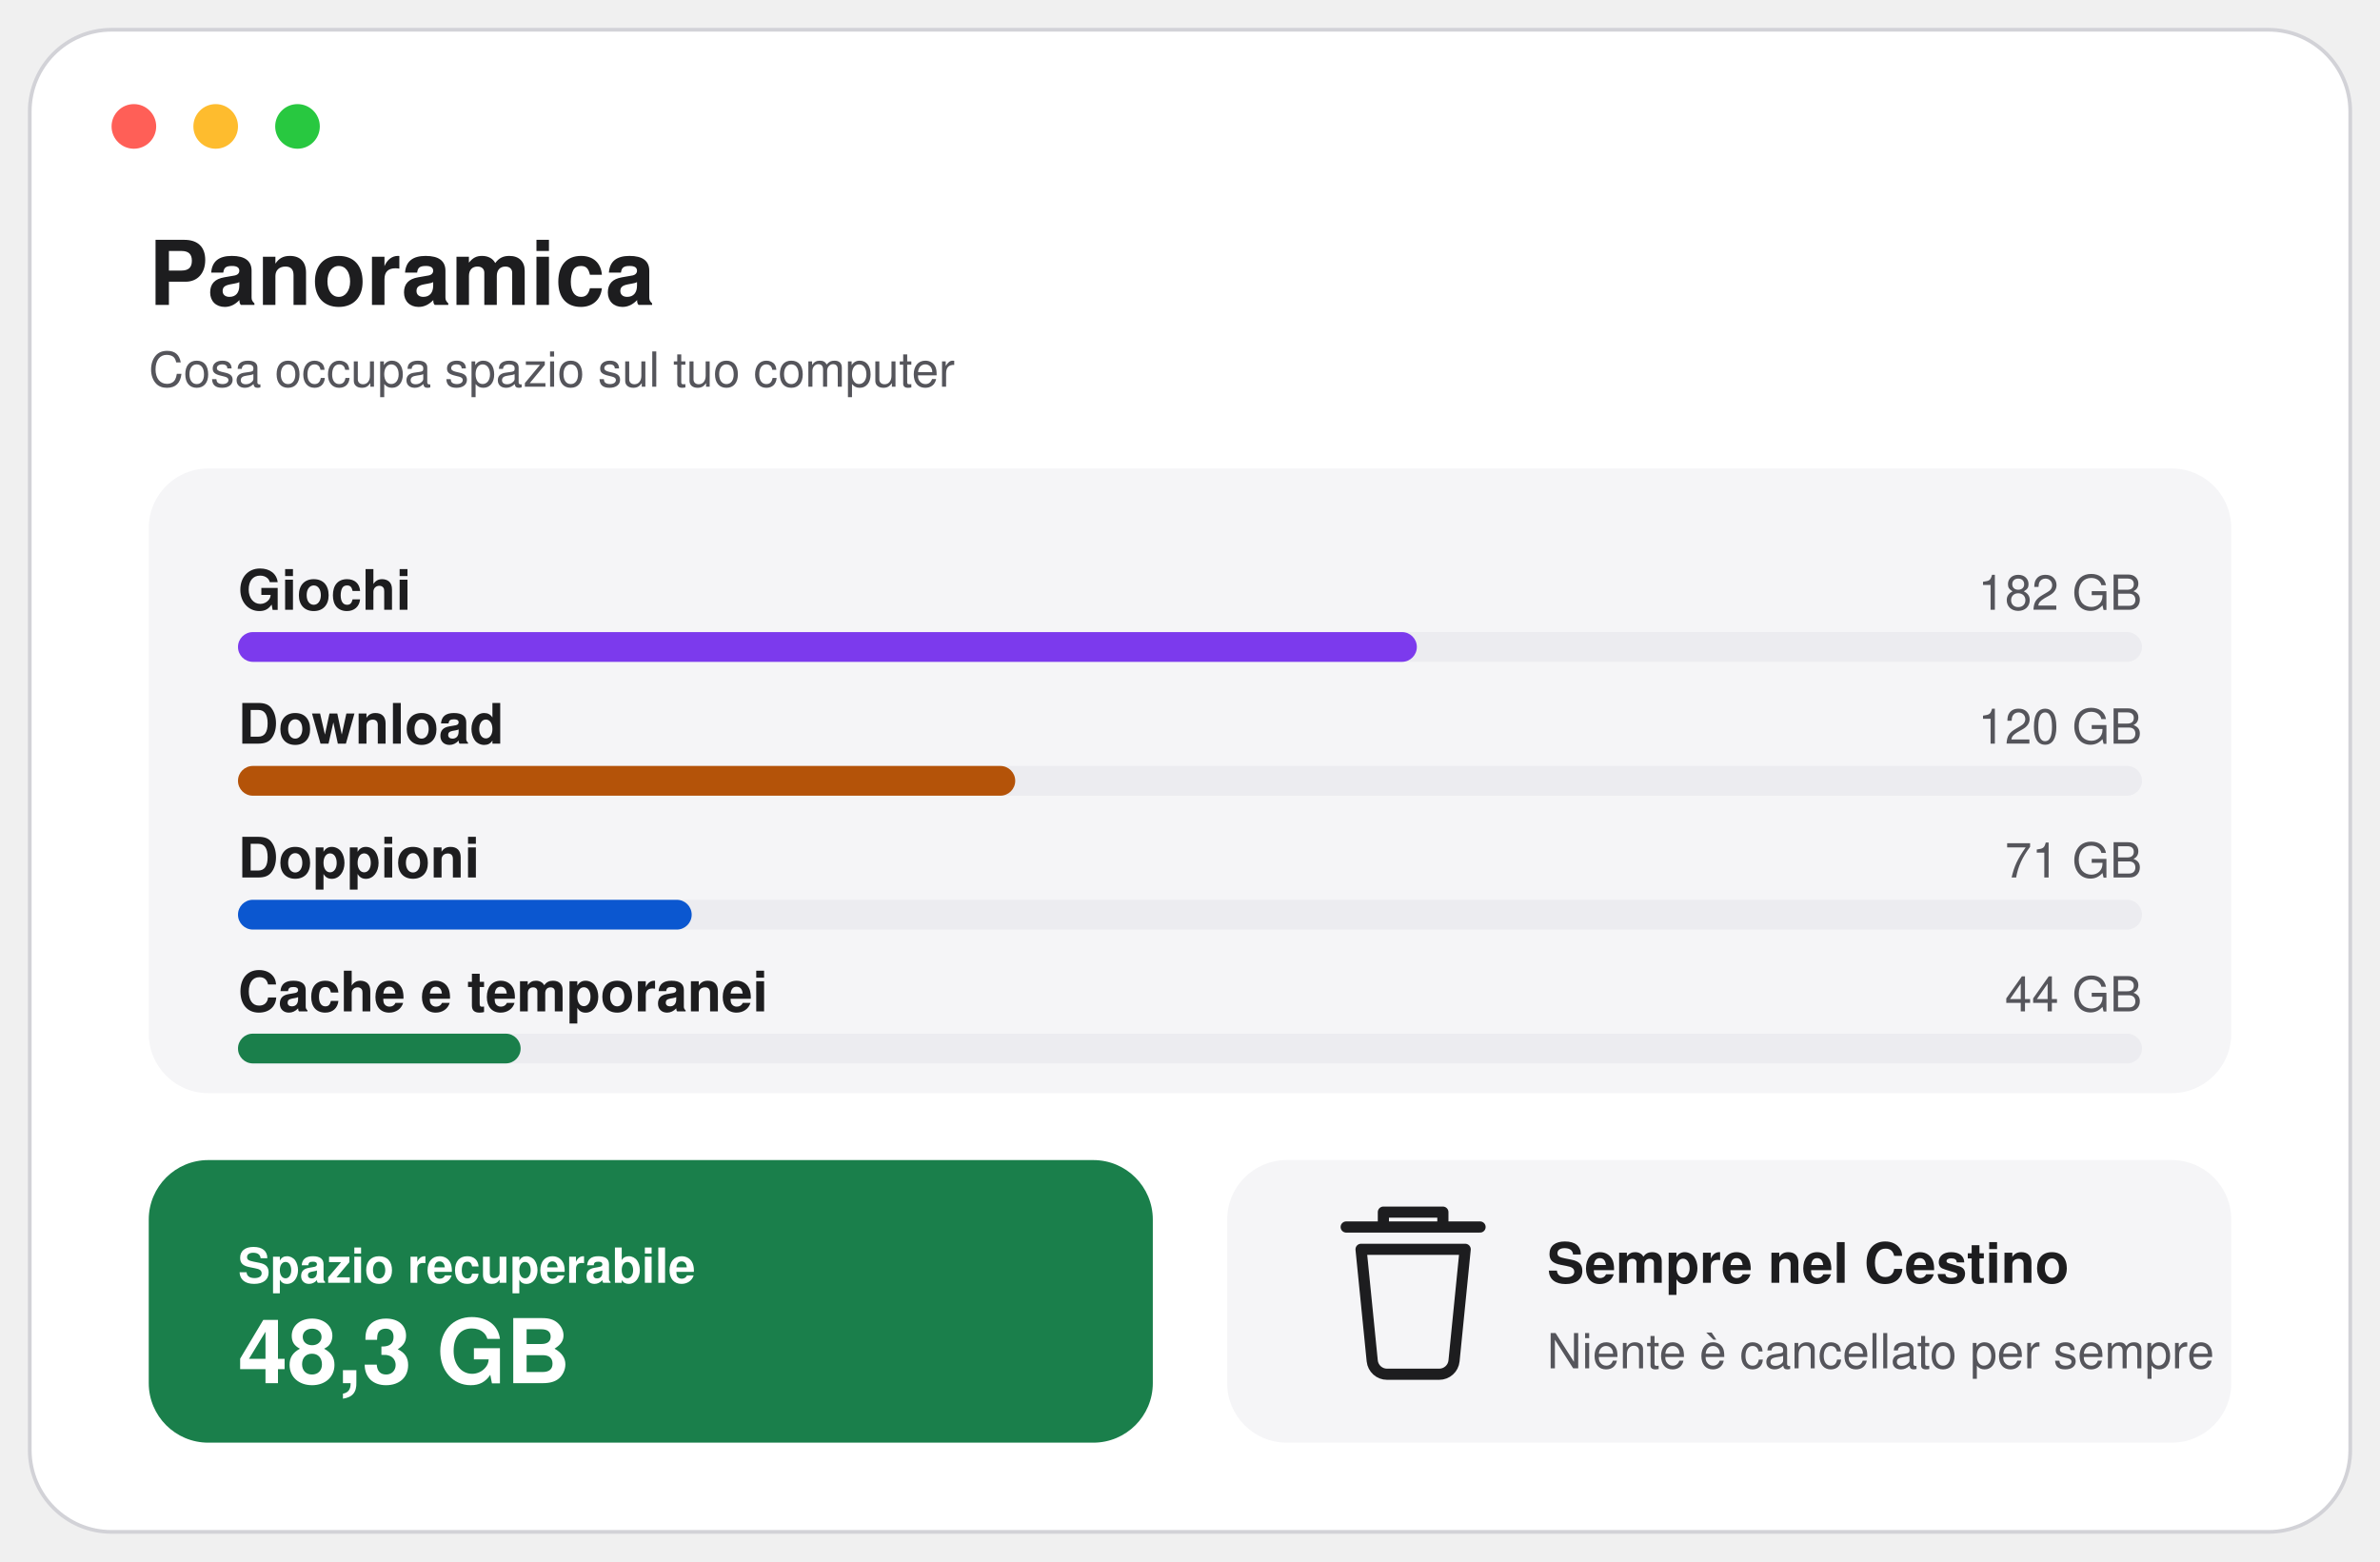
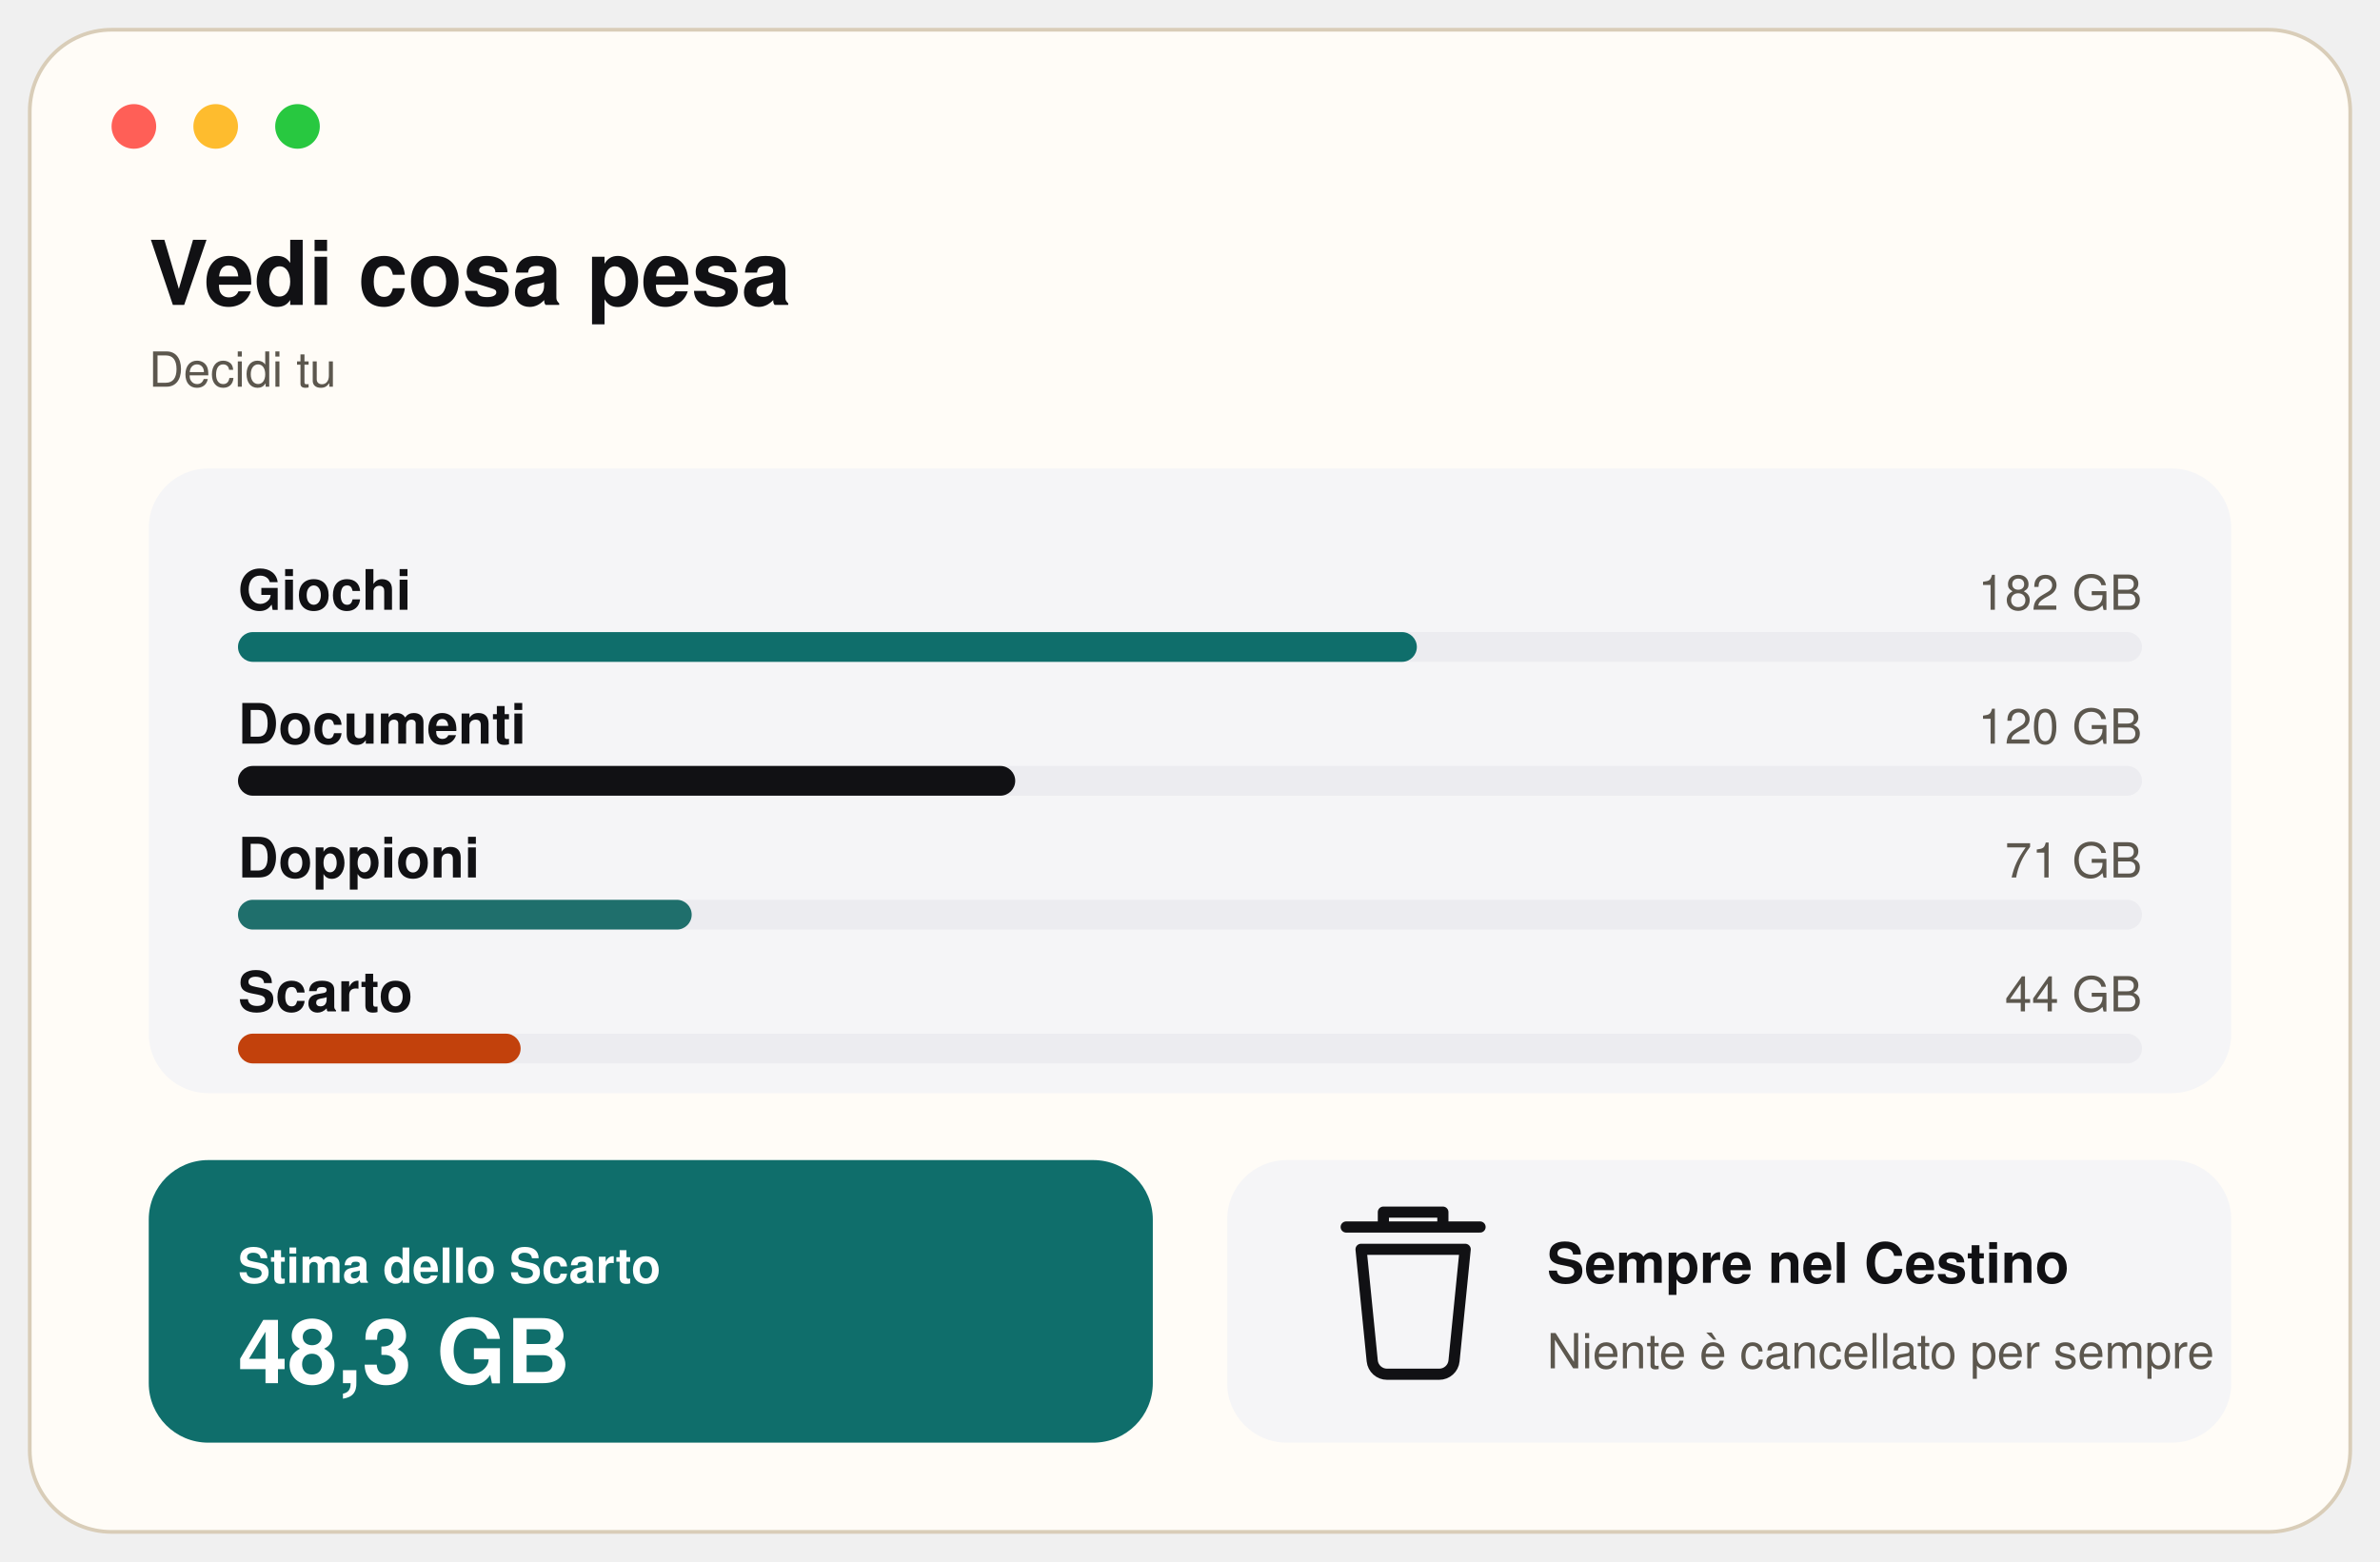
<svg xmlns="http://www.w3.org/2000/svg" viewBox="0 0 640 420" role="img" aria-labelledby="t d">
  <style>
- .win{fill:#fff;stroke:#d2d2d7} .tx{font:600 15px -apple-system,'Segoe UI',Helvetica,Arial,sans-serif;fill:#1d1d1f}
- .mu{font:500 13px -apple-system,'Segoe UI',Helvetica,Arial,sans-serif;fill:#55555b}
- .h{font:700 24px -apple-system,'Segoe UI',Helvetica,Arial,sans-serif;fill:#1d1d1f}
+ .win{fill:#FFFCF7;stroke:#D9CDB8} .tx{font:600 15px -apple-system,'Segoe UI',Helvetica,Arial,sans-serif;fill:#111114}
+ .mu{font:500 13px -apple-system,'Segoe UI',Helvetica,Arial,sans-serif;fill:#5C574E}
+ .h{font:700 24px -apple-system,'Segoe UI',Helvetica,Arial,sans-serif;fill:#111114}
.track{fill:#ececf0} .bar{transform-box:fill-box;transform-origin:left center;animation:grow 1.4s cubic-bezier(.2,.7,.2,1) both}
.b2{animation-delay:.15s} .b3{animation-delay:.3s} .b4{animation-delay:.45s}
.card{animation:rise .9s cubic-bezier(.2,.7,.2,1) both} .c2{animation-delay:.5s}
.pulse{animation:pulse 2.4s ease-in-out 1.6s infinite;transform-box:fill-box;transform-origin:center}
@keyframes grow{from{transform:scaleX(0)}to{transform:scaleX(1)}}
@keyframes rise{from{opacity:0;transform:translateY(14px)}to{opacity:1;transform:none}}
@keyframes pulse{0%,100%{transform:scale(1)}50%{transform:scale(1.06)}}
@media (prefers-reduced-motion:reduce){.bar,.card,.pulse{animation:none}}
</style>
  <rect x="8" y="8" width="624" height="404" rx="22" class="win" />
  <circle cx="36" cy="34" r="6" fill="#ff5f57" />
  <circle cx="58" cy="34" r="6" fill="#febc2e" />
  <circle cx="80" cy="34" r="6" fill="#28c840" />
-   <text x="40" y="82" class="h">Panoramica</text>
-   <text x="40" y="104" class="mu">Cosa occupa spazio sul tuo computer</text>
+   <text x="40" y="82" class="h">Vedi cosa pesa</text>
+   <text x="40" y="104" class="mu">Decidi tu</text>
  <g class="card">
    <rect x="40" y="126" width="560" height="168" rx="16" fill="#f5f5f7" />
    <text x="64" y="164" class="tx">Giochi</text>
    <text x="576" y="164" text-anchor="end" class="mu">182 GB</text>
    <rect x="64" y="170" width="512" height="8" rx="4" class="track" />
-     <rect x="64" y="170" width="317" height="8" rx="4" fill="#7c3aed" class="bar b1" />
-     <text x="64" y="200" class="tx">Download</text>
+     <rect x="64" y="170" width="317" height="8" rx="4" fill="#0F6E6B" class="bar b1" />
+     <text x="64" y="200" class="tx">Documenti</text>
    <text x="576" y="200" text-anchor="end" class="mu">120 GB</text>
    <rect x="64" y="206" width="512" height="8" rx="4" class="track" />
-     <rect x="64" y="206" width="209" height="8" rx="4" fill="#b45309" class="bar b2" />
+     <rect x="64" y="206" width="209" height="8" rx="4" fill="#111114" class="bar b2" />
    <text x="64" y="236" class="tx">Doppioni</text>
    <text x="576" y="236" text-anchor="end" class="mu">71 GB</text>
    <rect x="64" y="242" width="512" height="8" rx="4" class="track" />
-     <rect x="64" y="242" width="122" height="8" rx="4" fill="#0b57d0" class="bar b3" />
-     <text x="64" y="272" class="tx">Cache e temporanei</text>
+     <rect x="64" y="242" width="122" height="8" rx="4" fill="#1F6F6C" class="bar b3" />
+     <text x="64" y="272" class="tx">Scarto</text>
    <text x="576" y="272" text-anchor="end" class="mu">44 GB</text>
    <rect x="64" y="278" width="512" height="8" rx="4" class="track" />
-     <rect x="64" y="278" width="76" height="8" rx="4" fill="#1a7f4b" class="bar b4" />
+     <rect x="64" y="278" width="76" height="8" rx="4" fill="#C2410C" class="bar b4" />
  </g>
  <g class="card c2 pulse">
-     <rect x="40" y="312" width="270" height="76" rx="16" fill="#1a7f4b" />
-     <text x="64" y="345" font-family="-apple-system,'Segoe UI',Helvetica,Arial,sans-serif" font-size="13" font-weight="600" fill="#fff">Spazio recuperabile</text>
+     <rect x="40" y="312" width="270" height="76" rx="16" fill="#0F6E6B" />
+     <text x="64" y="345" font-family="-apple-system,'Segoe UI',Helvetica,Arial,sans-serif" font-size="13" font-weight="600" fill="#fff">Stima dello Scarto</text>
    <text x="64" y="372" font-family="-apple-system,'Segoe UI',Helvetica,Arial,sans-serif" font-size="24" font-weight="700" fill="#fff">48,3 GB</text>
  </g>
  <g class="card c2">
    <rect x="330" y="312" width="270" height="76" rx="16" fill="#f5f5f7" />
-     <path d="M366 336h28l-3 30a4 4 0 0 1-4 3.600h-14a4 4 0 0 1-4-3.600z M362 330h36 M372 330v-4h16v4" fill="none" stroke="#1d1d1f" stroke-width="3" stroke-linecap="round" stroke-linejoin="round" />
+     <path d="M366 336h28l-3 30a4 4 0 0 1-4 3.600h-14a4 4 0 0 1-4-3.600z M362 330h36 M372 330v-4h16v4" fill="none" stroke="#111114" stroke-width="3" stroke-linecap="round" stroke-linejoin="round" />
    <text x="416" y="345" class="tx">Sempre nel Cestino</text>
    <text x="416" y="368" class="mu">Niente è cancellato per sempre</text>
  </g>
</svg>
